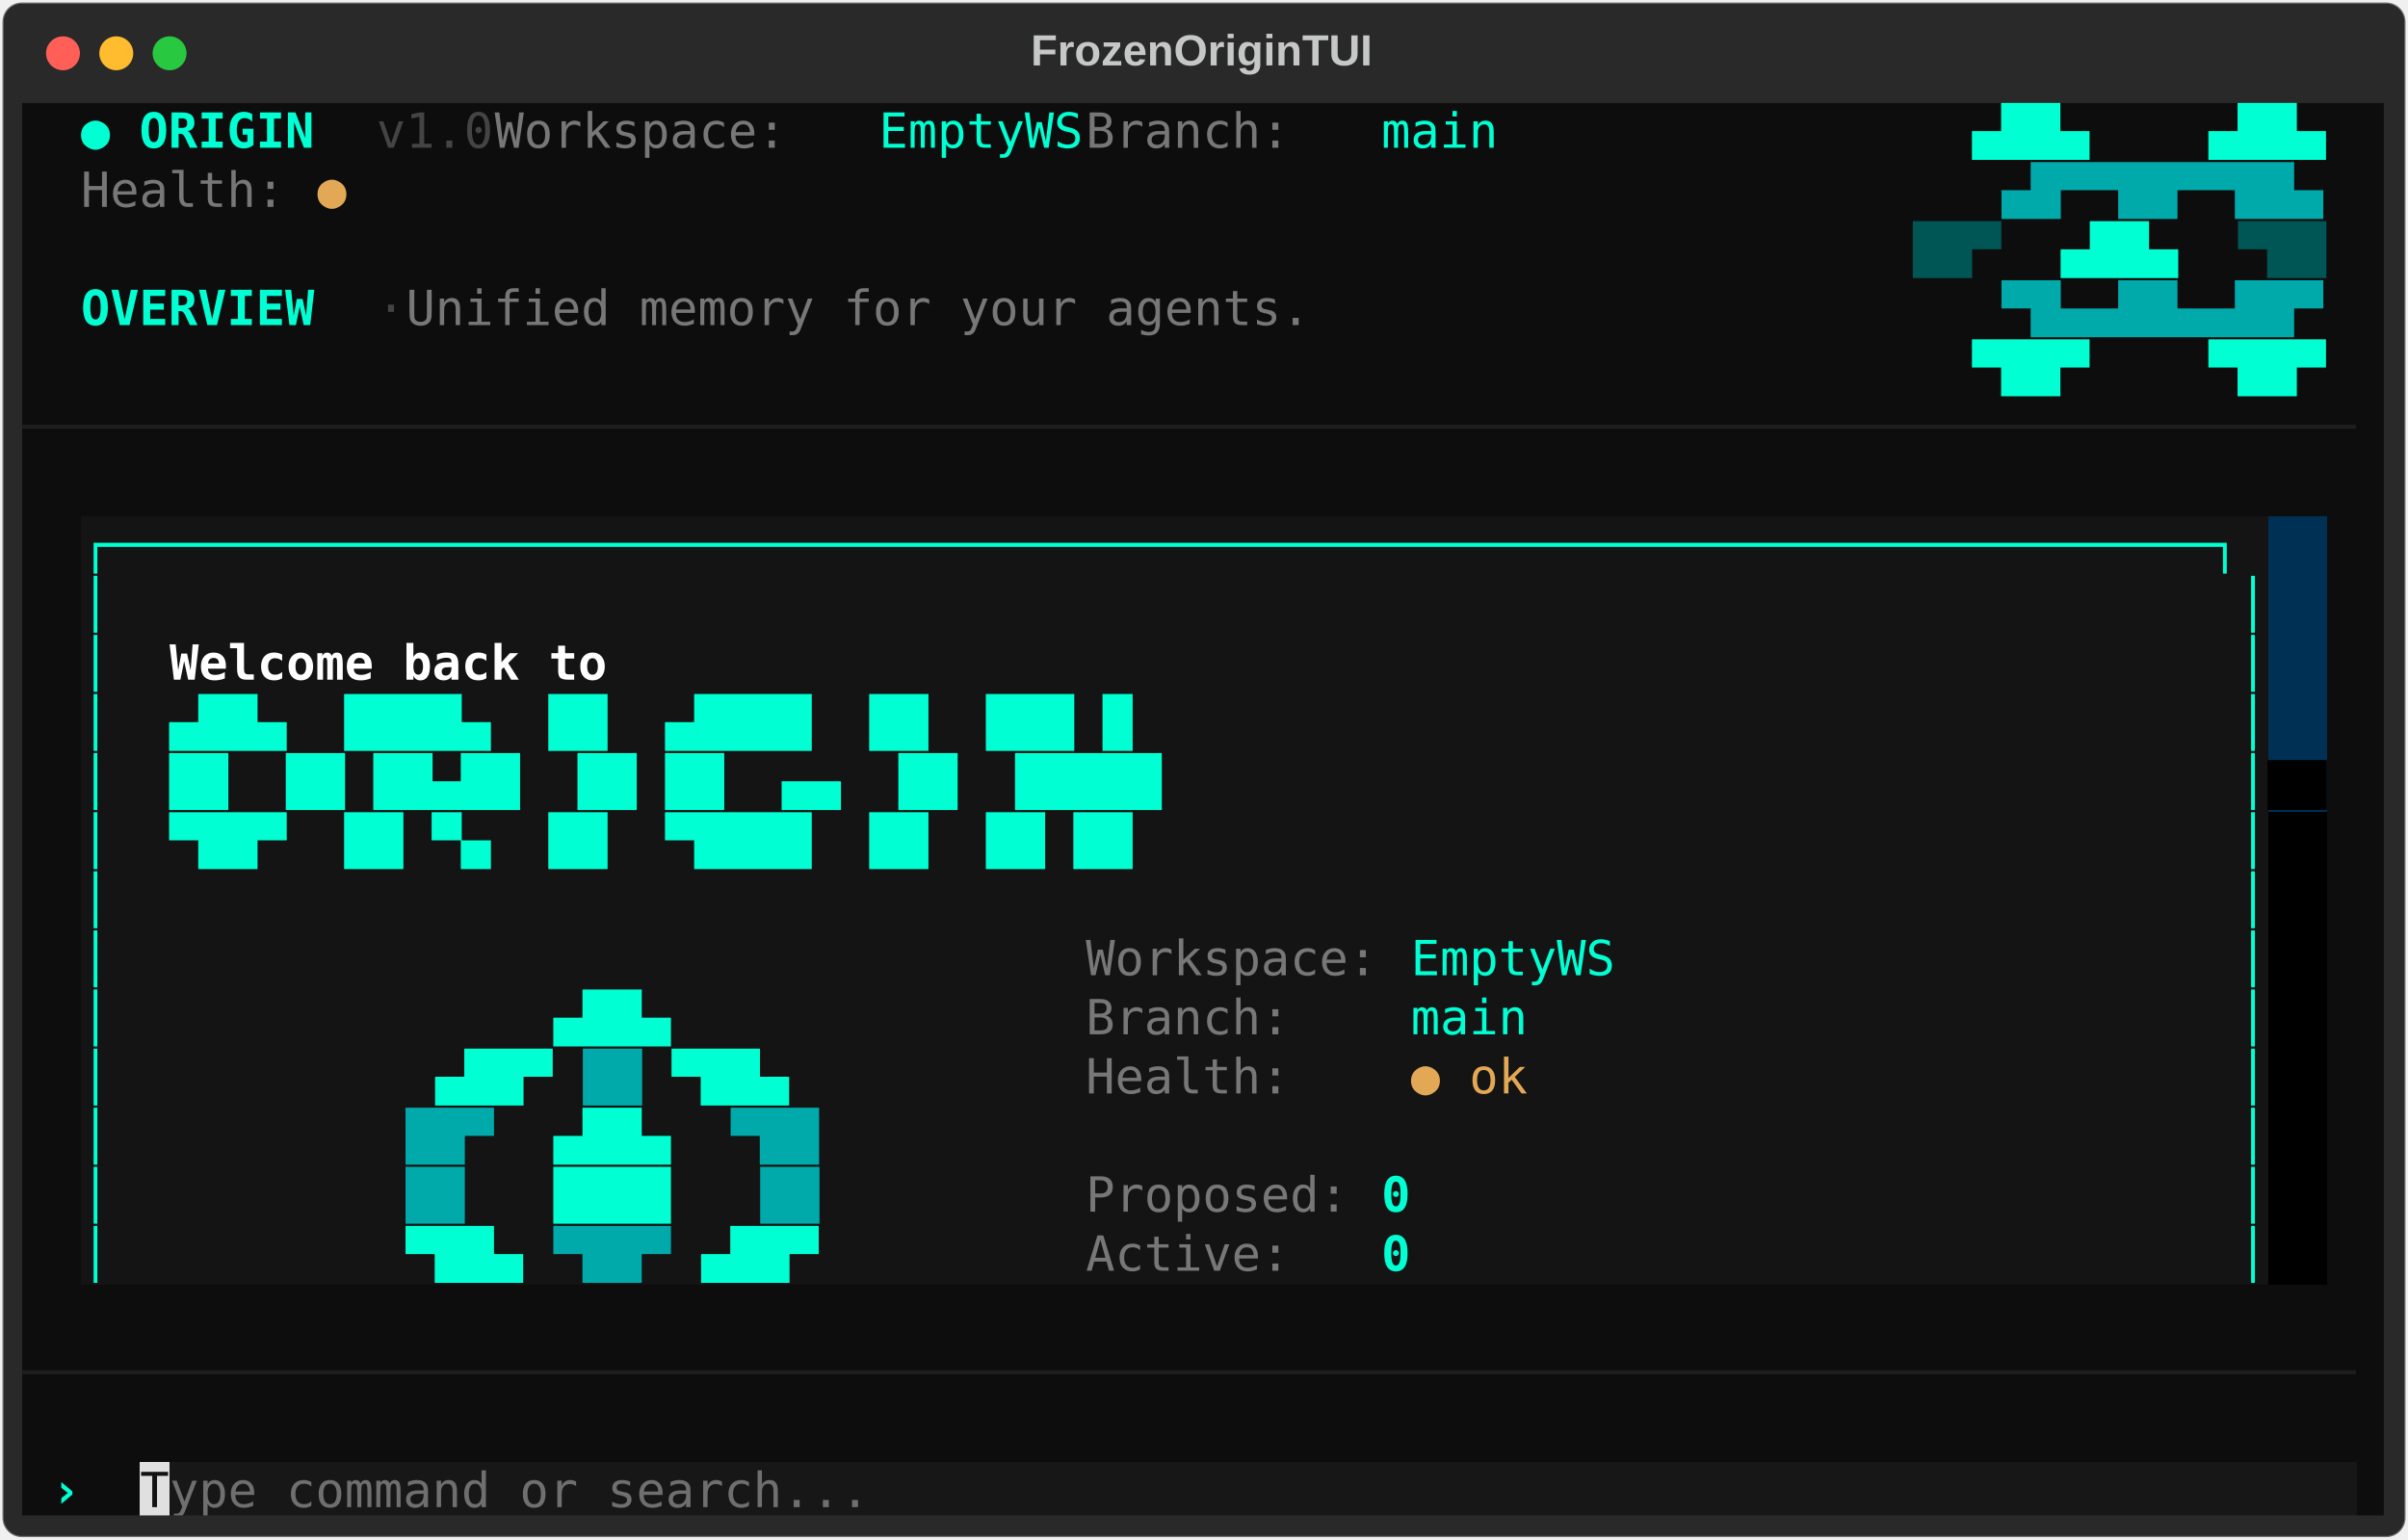
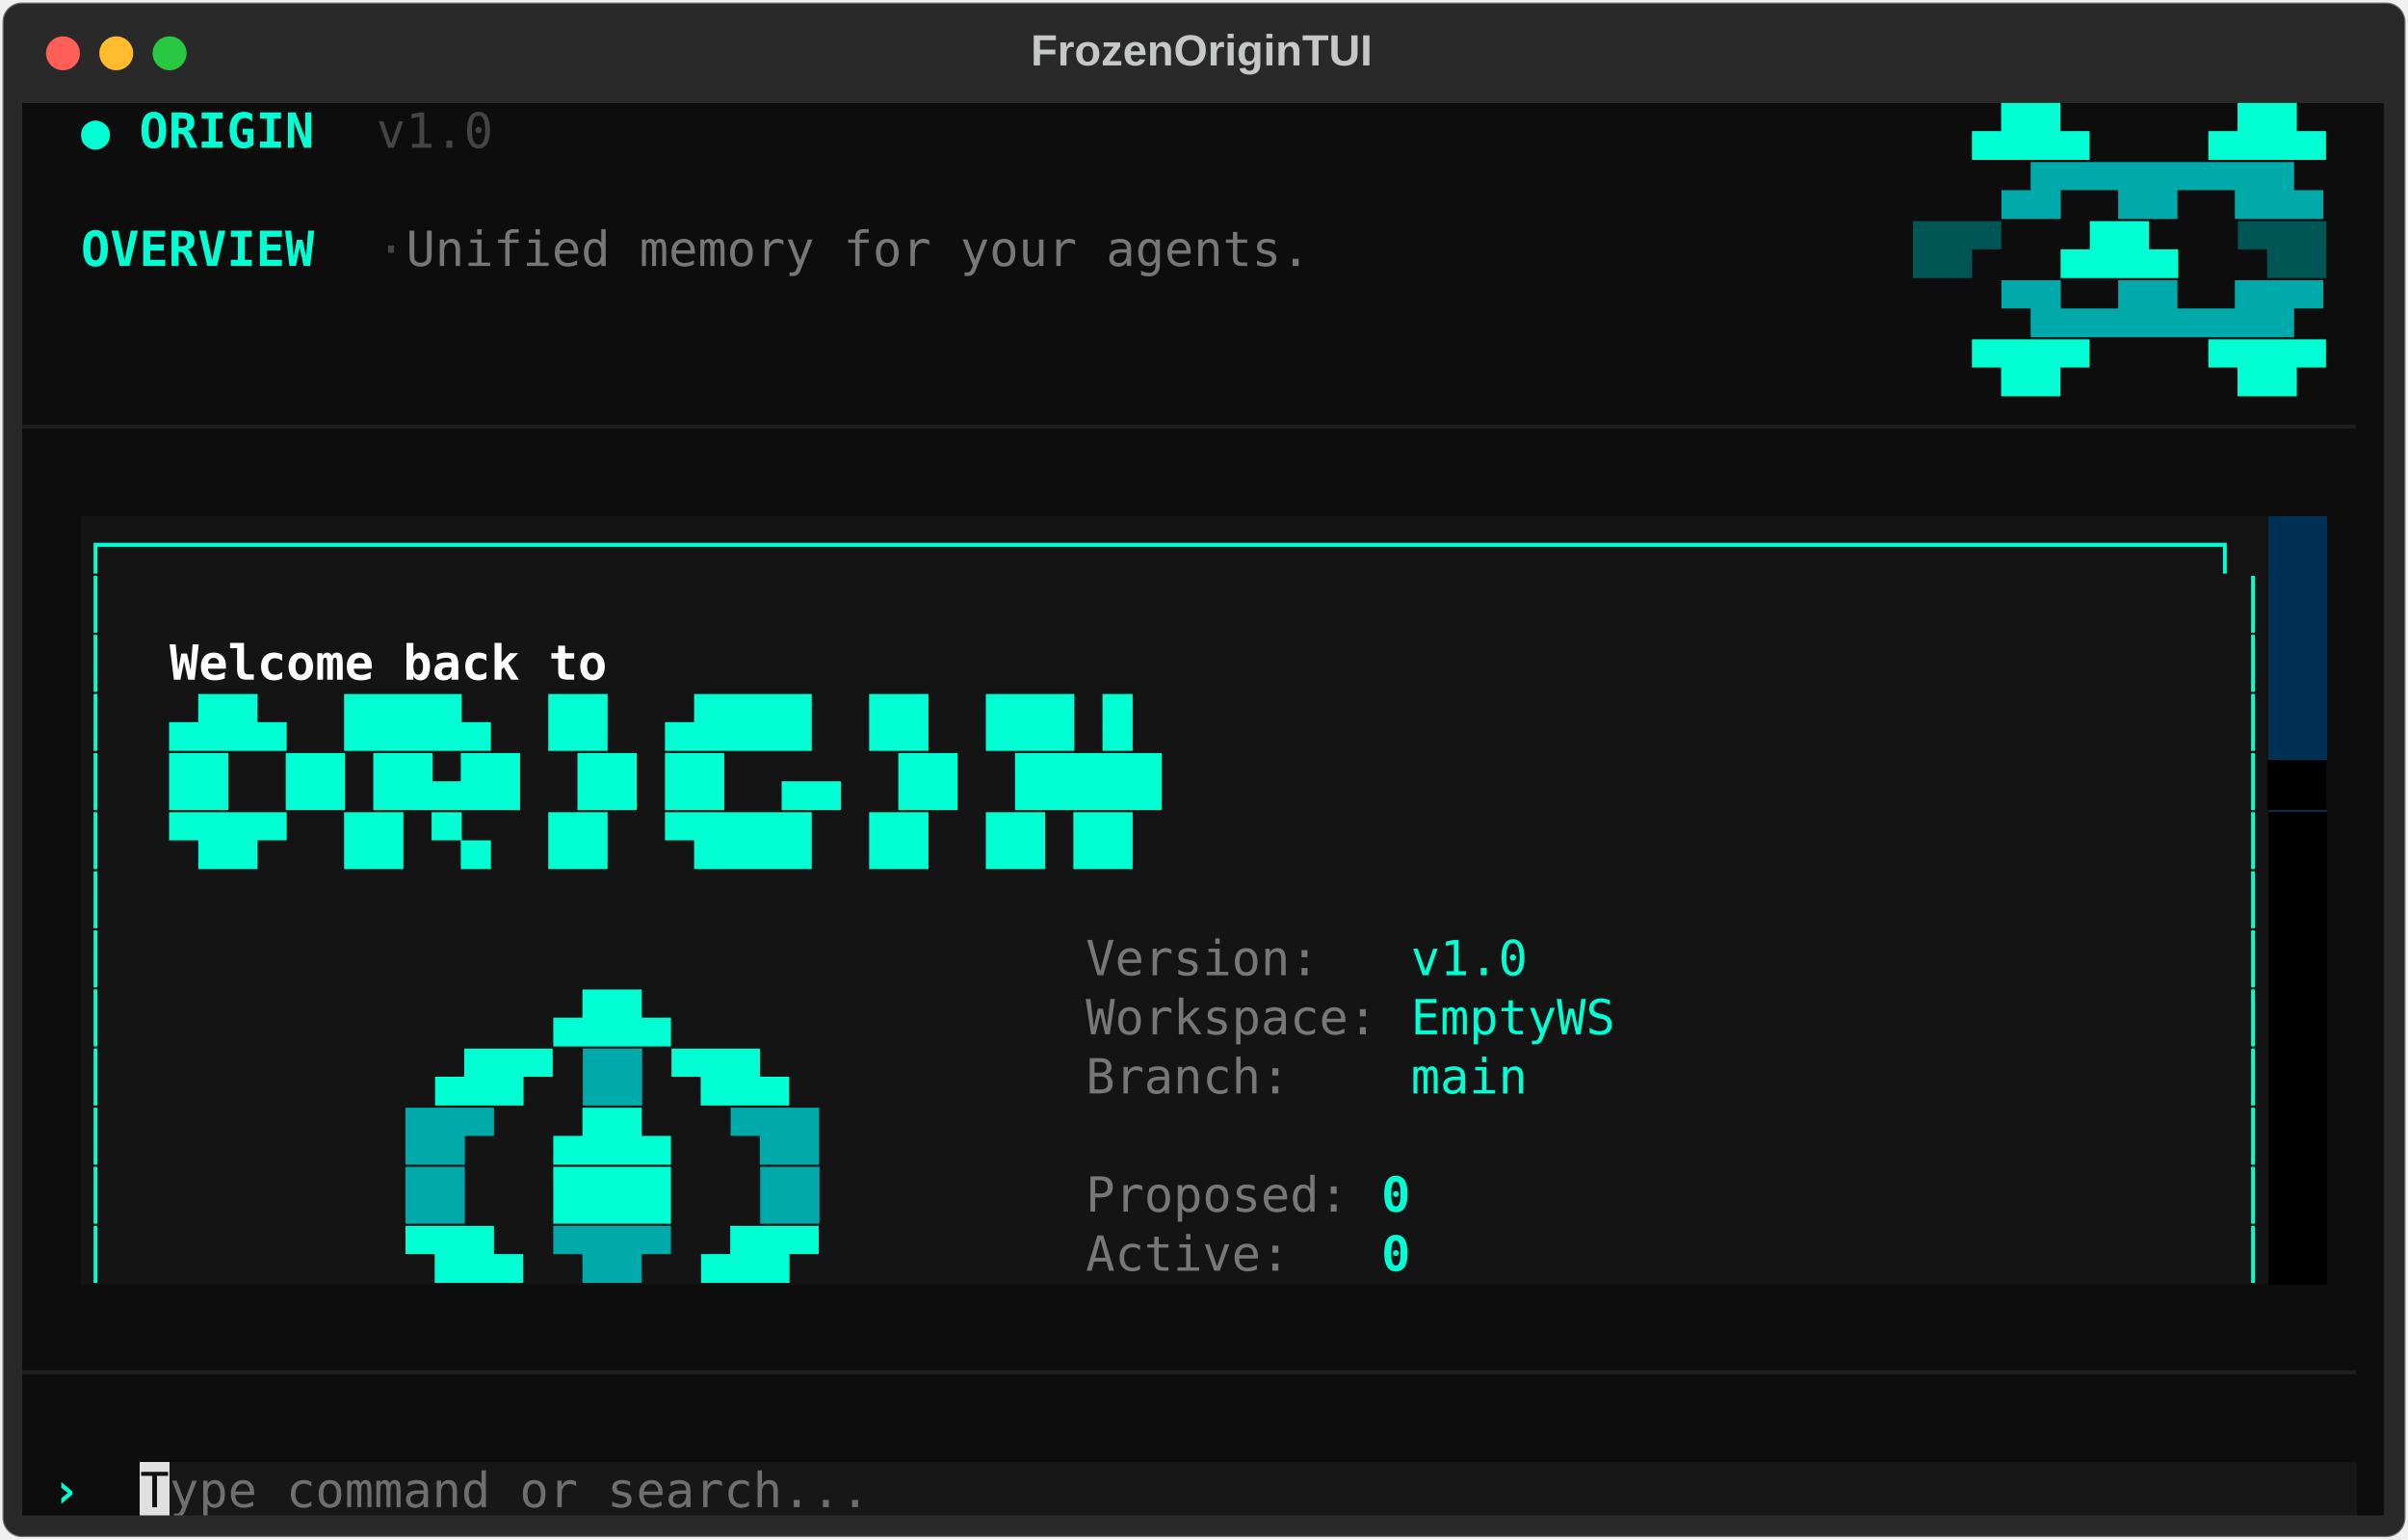
<svg xmlns="http://www.w3.org/2000/svg" class="rich-terminal" viewBox="0 0 994 635.6">
  <style>

    @font-face {
        font-family: "Fira Code";
        src: local("FiraCode-Regular"),
                url("https://cdnjs.cloudflare.com/ajax/libs/firacode/6.2.0/woff2/FiraCode-Regular.woff2") format("woff2"),
                url("https://cdnjs.cloudflare.com/ajax/libs/firacode/6.2.0/woff/FiraCode-Regular.woff") format("woff");
        font-style: normal;
        font-weight: 400;
    }
    @font-face {
        font-family: "Fira Code";
        src: local("FiraCode-Bold"),
                url("https://cdnjs.cloudflare.com/ajax/libs/firacode/6.2.0/woff2/FiraCode-Bold.woff2") format("woff2"),
                url("https://cdnjs.cloudflare.com/ajax/libs/firacode/6.2.0/woff/FiraCode-Bold.woff") format("woff");
        font-style: bold;
        font-weight: 700;
    }

    .terminal-matrix {
        font-family: Fira Code, monospace;
        font-size: 20px;
        line-height: 24.4px;
        font-variant-east-asian: full-width;
    }

    .terminal-title {
        font-size: 18px;
        font-weight: bold;
        font-family: arial;
    }

    .terminal-r1 { fill: #c5c8c6 }
.terminal-r2 { fill: #00ffd2;font-weight: bold }
.terminal-r3 { fill: #777777 }
.terminal-r4 { fill: #444444 }
.terminal-r5 { fill: #00ffd2 }
- .terminal-r6 { fill: #e2a855 }
- .terminal-r7 { fill: #00aaaa }
- .terminal-r8 { fill: #005555 }
- .terminal-r9 { fill: #1e1e1e }
- .terminal-r10 { fill: #0d0d0d }
- .terminal-r11 { fill: #ffffff;font-weight: bold }
- .terminal-r12 { fill: #000000 }
- .terminal-r13 { fill: #e0e0e0 }
- .terminal-r14 { fill: #121212 }
- .terminal-r15 { fill: #6f6f6f }
- .terminal-r16 { fill: #ffffff }
+ .terminal-r6 { fill: #00aaaa }
+ .terminal-r7 { fill: #005555 }
+ .terminal-r8 { fill: #1e1e1e }
+ .terminal-r9 { fill: #0d0d0d }
+ .terminal-r10 { fill: #ffffff;font-weight: bold }
+ .terminal-r11 { fill: #000000 }
+ .terminal-r12 { fill: #e0e0e0 }
+ .terminal-r13 { fill: #121212 }
+ .terminal-r14 { fill: #6f6f6f }
+ .terminal-r15 { fill: #ffffff }
    </style>
  <defs>
    <clipPath id="terminal-clip-terminal">
      <rect x="0" y="0" width="975.0" height="584.6" />
    </clipPath>
    <clipPath id="terminal-line-0">
      <rect x="0" y="1.5" width="976" height="24.65" />
    </clipPath>
    <clipPath id="terminal-line-1">
      <rect x="0" y="25.9" width="976" height="24.65" />
    </clipPath>
    <clipPath id="terminal-line-2">
      <rect x="0" y="50.3" width="976" height="24.65" />
    </clipPath>
    <clipPath id="terminal-line-3">
      <rect x="0" y="74.7" width="976" height="24.65" />
    </clipPath>
    <clipPath id="terminal-line-4">
      <rect x="0" y="99.1" width="976" height="24.65" />
    </clipPath>
    <clipPath id="terminal-line-5">
      <rect x="0" y="123.5" width="976" height="24.65" />
    </clipPath>
    <clipPath id="terminal-line-6">
      <rect x="0" y="147.9" width="976" height="24.65" />
    </clipPath>
    <clipPath id="terminal-line-7">
      <rect x="0" y="172.3" width="976" height="24.65" />
    </clipPath>
    <clipPath id="terminal-line-8">
      <rect x="0" y="196.7" width="976" height="24.65" />
    </clipPath>
    <clipPath id="terminal-line-9">
      <rect x="0" y="221.1" width="976" height="24.65" />
    </clipPath>
    <clipPath id="terminal-line-10">
      <rect x="0" y="245.5" width="976" height="24.65" />
    </clipPath>
    <clipPath id="terminal-line-11">
      <rect x="0" y="269.9" width="976" height="24.65" />
    </clipPath>
    <clipPath id="terminal-line-12">
      <rect x="0" y="294.3" width="976" height="24.65" />
    </clipPath>
    <clipPath id="terminal-line-13">
      <rect x="0" y="318.7" width="976" height="24.65" />
    </clipPath>
    <clipPath id="terminal-line-14">
      <rect x="0" y="343.1" width="976" height="24.65" />
    </clipPath>
    <clipPath id="terminal-line-15">
      <rect x="0" y="367.5" width="976" height="24.65" />
    </clipPath>
    <clipPath id="terminal-line-16">
      <rect x="0" y="391.9" width="976" height="24.65" />
    </clipPath>
    <clipPath id="terminal-line-17">
      <rect x="0" y="416.3" width="976" height="24.65" />
    </clipPath>
    <clipPath id="terminal-line-18">
      <rect x="0" y="440.7" width="976" height="24.65" />
    </clipPath>
    <clipPath id="terminal-line-19">
      <rect x="0" y="465.1" width="976" height="24.65" />
    </clipPath>
    <clipPath id="terminal-line-20">
      <rect x="0" y="489.5" width="976" height="24.65" />
    </clipPath>
    <clipPath id="terminal-line-21">
      <rect x="0" y="513.9" width="976" height="24.65" />
    </clipPath>
    <clipPath id="terminal-line-22">
      <rect x="0" y="538.3" width="976" height="24.65" />
    </clipPath>
  </defs>
  <rect fill="#292929" stroke="rgba(255,255,255,0.35)" stroke-width="1" x="1" y="1" width="992" height="633.6" rx="8" />
  <text class="terminal-title" fill="#c5c8c6" text-anchor="middle" x="496" y="27">FrozenOriginTUI</text>
  <g transform="translate(26,22)">
    <circle cx="0" cy="0" r="7" fill="#ff5f57" />
    <circle cx="22" cy="0" r="7" fill="#febc2e" />
    <circle cx="44" cy="0" r="7" fill="#28c840" />
  </g>
  <g transform="translate(9, 41)" clip-path="url(#terminal-clip-terminal)">
    <rect fill="#0d0d0d" x="0" y="1.5" width="24.4" height="24.65" shape-rendering="crispEdges" />
    <rect fill="#0d0d0d" x="24.4" y="1.5" width="97.6" height="24.65" shape-rendering="crispEdges" />
    <rect fill="#0d0d0d" x="122" y="1.5" width="24.4" height="24.65" shape-rendering="crispEdges" />
    <rect fill="#0d0d0d" x="146.4" y="1.5" width="48.8" height="24.65" shape-rendering="crispEdges" />
-     <rect fill="#0d0d0d" x="195.2" y="1.5" width="158.6" height="24.65" shape-rendering="crispEdges" />
-     <rect fill="#0d0d0d" x="353.8" y="1.5" width="85.4" height="24.65" shape-rendering="crispEdges" />
-     <rect fill="#0d0d0d" x="439.2" y="1.5" width="122" height="24.65" shape-rendering="crispEdges" />
-     <rect fill="#0d0d0d" x="561.2" y="1.5" width="48.8" height="24.65" shape-rendering="crispEdges" />
-     <rect fill="#0d0d0d" x="610" y="1.5" width="195.2" height="24.65" shape-rendering="crispEdges" />
+     <rect fill="#0d0d0d" x="195.2" y="1.5" width="610" height="24.65" shape-rendering="crispEdges" />
    <rect fill="#0d0d0d" x="805.2" y="1.5" width="48.8" height="24.65" shape-rendering="crispEdges" />
    <rect fill="#0d0d0d" x="854" y="1.5" width="48.8" height="24.65" shape-rendering="crispEdges" />
    <rect fill="#0d0d0d" x="902.8" y="1.5" width="48.8" height="24.65" shape-rendering="crispEdges" />
    <rect fill="#0d0d0d" x="951.6" y="1.5" width="24.4" height="24.65" shape-rendering="crispEdges" />
    <rect fill="#0d0d0d" x="0" y="25.9" width="24.4" height="24.65" shape-rendering="crispEdges" />
-     <rect fill="#0d0d0d" x="24.4" y="25.9" width="97.6" height="24.65" shape-rendering="crispEdges" />
-     <rect fill="#0d0d0d" x="122" y="25.9" width="12.2" height="24.65" shape-rendering="crispEdges" />
-     <rect fill="#0d0d0d" x="134.2" y="25.9" width="683.2" height="24.65" shape-rendering="crispEdges" />
+     <rect fill="#0d0d0d" x="24.4" y="25.9" width="793" height="24.65" shape-rendering="crispEdges" />
    <rect fill="#0d0d0d" x="817.4" y="25.9" width="134.2" height="24.65" shape-rendering="crispEdges" />
    <rect fill="#0d0d0d" x="951.6" y="25.9" width="24.4" height="24.65" shape-rendering="crispEdges" />
    <rect fill="#0d0d0d" x="0" y="50.3" width="24.4" height="24.65" shape-rendering="crispEdges" />
-     <rect fill="#0d0d0d" x="24.4" y="50.3" width="756.4" height="24.65" shape-rendering="crispEdges" />
+     <rect fill="#0d0d0d" x="24.4" y="50.3" width="97.6" height="24.65" shape-rendering="crispEdges" />
+     <rect fill="#0d0d0d" x="122" y="50.3" width="24.4" height="24.65" shape-rendering="crispEdges" />
+     <rect fill="#0d0d0d" x="146.4" y="50.3" width="12.2" height="24.65" shape-rendering="crispEdges" />
+     <rect fill="#0d0d0d" x="158.6" y="50.3" width="622.2" height="24.65" shape-rendering="crispEdges" />
    <rect fill="#0d0d0d" x="780.8" y="50.3" width="36.6" height="24.65" shape-rendering="crispEdges" />
    <rect fill="#0d0d0d" x="817.4" y="50.3" width="24.4" height="24.65" shape-rendering="crispEdges" />
    <rect fill="#0d0d0d" x="841.8" y="50.3" width="48.8" height="24.65" shape-rendering="crispEdges" />
    <rect fill="#0d0d0d" x="890.6" y="50.3" width="24.4" height="24.65" shape-rendering="crispEdges" />
    <rect fill="#0d0d0d" x="915" y="50.3" width="36.6" height="24.65" shape-rendering="crispEdges" />
    <rect fill="#0d0d0d" x="951.6" y="50.3" width="24.4" height="24.65" shape-rendering="crispEdges" />
    <rect fill="#0d0d0d" x="0" y="74.7" width="24.4" height="24.65" shape-rendering="crispEdges" />
-     <rect fill="#0d0d0d" x="24.4" y="74.7" width="97.6" height="24.65" shape-rendering="crispEdges" />
-     <rect fill="#0d0d0d" x="122" y="74.7" width="24.4" height="24.65" shape-rendering="crispEdges" />
-     <rect fill="#0d0d0d" x="146.4" y="74.7" width="12.2" height="24.65" shape-rendering="crispEdges" />
-     <rect fill="#0d0d0d" x="158.6" y="74.7" width="658.8" height="24.65" shape-rendering="crispEdges" />
+     <rect fill="#0d0d0d" x="24.4" y="74.7" width="793" height="24.65" shape-rendering="crispEdges" />
    <rect fill="#0d0d0d" x="817.4" y="74.7" width="134.2" height="24.65" shape-rendering="crispEdges" />
    <rect fill="#0d0d0d" x="951.6" y="74.7" width="24.4" height="24.65" shape-rendering="crispEdges" />
    <rect fill="#0d0d0d" x="0" y="99.1" width="24.4" height="24.65" shape-rendering="crispEdges" />
    <rect fill="#0d0d0d" x="24.4" y="99.1" width="780.8" height="24.65" shape-rendering="crispEdges" />
    <rect fill="#0d0d0d" x="805.2" y="99.1" width="48.8" height="24.65" shape-rendering="crispEdges" />
    <rect fill="#0d0d0d" x="854" y="99.1" width="48.8" height="24.65" shape-rendering="crispEdges" />
    <rect fill="#0d0d0d" x="902.8" y="99.1" width="48.8" height="24.65" shape-rendering="crispEdges" />
    <rect fill="#0d0d0d" x="951.6" y="99.1" width="24.4" height="24.65" shape-rendering="crispEdges" />
    <rect fill="#0d0d0d" x="0" y="123.5" width="976" height="24.65" shape-rendering="crispEdges" />
    <rect fill="#0d0d0d" x="0" y="147.9" width="976" height="24.65" shape-rendering="crispEdges" />
    <rect fill="#0d0d0d" x="0" y="172.3" width="24.4" height="24.65" shape-rendering="crispEdges" />
    <rect fill="#141414" x="24.4" y="172.3" width="902.8" height="24.65" shape-rendering="crispEdges" />
    <rect fill="#003054" x="927.2" y="172.3" width="24.4" height="24.65" shape-rendering="crispEdges" />
    <rect fill="#0d0d0d" x="951.6" y="172.3" width="24.4" height="24.65" shape-rendering="crispEdges" />
    <rect fill="#0d0d0d" x="0" y="196.7" width="24.4" height="24.65" shape-rendering="crispEdges" />
    <rect fill="#141414" x="24.4" y="196.7" width="12.2" height="24.65" shape-rendering="crispEdges" />
    <rect fill="#141414" x="36.6" y="196.7" width="878.4" height="24.65" shape-rendering="crispEdges" />
    <rect fill="#141414" x="915" y="196.7" width="12.2" height="24.65" shape-rendering="crispEdges" />
    <rect fill="#003054" x="927.2" y="196.7" width="24.4" height="24.65" shape-rendering="crispEdges" />
    <rect fill="#0d0d0d" x="951.6" y="196.7" width="24.4" height="24.65" shape-rendering="crispEdges" />
    <rect fill="#0d0d0d" x="0" y="221.1" width="24.4" height="24.65" shape-rendering="crispEdges" />
    <rect fill="#141414" x="24.4" y="221.1" width="12.2" height="24.65" shape-rendering="crispEdges" />
    <rect fill="#141414" x="36.6" y="221.1" width="24.4" height="24.65" shape-rendering="crispEdges" />
    <rect fill="#141414" x="61" y="221.1" width="183" height="24.65" shape-rendering="crispEdges" />
    <rect fill="#141414" x="244" y="221.1" width="671" height="24.65" shape-rendering="crispEdges" />
    <rect fill="#141414" x="915" y="221.1" width="12.2" height="24.65" shape-rendering="crispEdges" />
    <rect fill="#003054" x="927.2" y="221.1" width="24.4" height="24.65" shape-rendering="crispEdges" />
    <rect fill="#0d0d0d" x="951.6" y="221.1" width="24.4" height="24.65" shape-rendering="crispEdges" />
    <rect fill="#0d0d0d" x="0" y="245.5" width="24.4" height="24.65" shape-rendering="crispEdges" />
    <rect fill="#141414" x="24.4" y="245.5" width="12.2" height="24.65" shape-rendering="crispEdges" />
    <rect fill="#141414" x="36.6" y="245.5" width="24.4" height="24.65" shape-rendering="crispEdges" />
    <rect fill="#141414" x="61" y="245.5" width="414.8" height="24.65" shape-rendering="crispEdges" />
    <rect fill="#141414" x="475.8" y="245.5" width="439.2" height="24.65" shape-rendering="crispEdges" />
    <rect fill="#141414" x="915" y="245.5" width="12.2" height="24.65" shape-rendering="crispEdges" />
    <rect fill="#003054" x="927.2" y="245.5" width="24.4" height="24.65" shape-rendering="crispEdges" />
    <rect fill="#0d0d0d" x="951.6" y="245.5" width="24.4" height="24.65" shape-rendering="crispEdges" />
    <rect fill="#0d0d0d" x="0" y="269.9" width="24.4" height="24.65" shape-rendering="crispEdges" />
    <rect fill="#141414" x="24.4" y="269.9" width="12.2" height="24.65" shape-rendering="crispEdges" />
    <rect fill="#141414" x="36.6" y="269.9" width="24.4" height="24.65" shape-rendering="crispEdges" />
    <rect fill="#141414" x="61" y="269.9" width="414.8" height="24.65" shape-rendering="crispEdges" />
    <rect fill="#141414" x="475.8" y="269.9" width="439.2" height="24.65" shape-rendering="crispEdges" />
    <rect fill="#141414" x="915" y="269.9" width="12.2" height="24.65" shape-rendering="crispEdges" />
    <rect fill="#003054" x="927.2" y="269.9" width="24.4" height="24.65" shape-rendering="crispEdges" />
    <rect fill="#0d0d0d" x="951.6" y="269.9" width="24.4" height="24.65" shape-rendering="crispEdges" />
    <rect fill="#0d0d0d" x="0" y="294.3" width="24.4" height="24.65" shape-rendering="crispEdges" />
    <rect fill="#141414" x="24.4" y="294.3" width="12.2" height="24.65" shape-rendering="crispEdges" />
    <rect fill="#141414" x="36.6" y="294.3" width="24.4" height="24.65" shape-rendering="crispEdges" />
    <rect fill="#141414" x="61" y="294.3" width="414.8" height="24.65" shape-rendering="crispEdges" />
    <rect fill="#141414" x="475.8" y="294.3" width="439.2" height="24.65" shape-rendering="crispEdges" />
    <rect fill="#141414" x="915" y="294.3" width="12.2" height="24.65" shape-rendering="crispEdges" />
    <rect fill="#000000" x="927.2" y="294.3" width="24.4" height="24.65" shape-rendering="crispEdges" />
    <rect fill="#0d0d0d" x="951.6" y="294.3" width="24.4" height="24.65" shape-rendering="crispEdges" />
    <rect fill="#0d0d0d" x="0" y="318.7" width="24.4" height="24.65" shape-rendering="crispEdges" />
    <rect fill="#141414" x="24.4" y="318.7" width="12.2" height="24.65" shape-rendering="crispEdges" />
    <rect fill="#141414" x="36.6" y="318.7" width="878.4" height="24.65" shape-rendering="crispEdges" />
    <rect fill="#141414" x="915" y="318.7" width="12.2" height="24.65" shape-rendering="crispEdges" />
    <rect fill="#000000" x="927.2" y="318.7" width="24.4" height="24.65" shape-rendering="crispEdges" />
    <rect fill="#0d0d0d" x="951.6" y="318.7" width="24.4" height="24.65" shape-rendering="crispEdges" />
    <rect fill="#0d0d0d" x="0" y="343.1" width="24.4" height="24.65" shape-rendering="crispEdges" />
    <rect fill="#141414" x="24.4" y="343.1" width="12.2" height="24.65" shape-rendering="crispEdges" />
    <rect fill="#141414" x="36.6" y="343.1" width="24.4" height="24.65" shape-rendering="crispEdges" />
    <rect fill="#141414" x="61" y="343.1" width="48.8" height="24.65" shape-rendering="crispEdges" />
    <rect fill="#141414" x="109.8" y="343.1" width="0" height="24.65" shape-rendering="crispEdges" />
    <rect fill="#141414" x="109.8" y="343.1" width="280.6" height="24.65" shape-rendering="crispEdges" />
    <rect fill="#141414" x="390.4" y="343.1" width="48.8" height="24.65" shape-rendering="crispEdges" />
-     <rect fill="#141414" x="439.2" y="343.1" width="122" height="24.65" shape-rendering="crispEdges" />
-     <rect fill="#141414" x="561.2" y="343.1" width="12.2" height="24.65" shape-rendering="crispEdges" />
-     <rect fill="#141414" x="573.4" y="343.1" width="85.4" height="24.65" shape-rendering="crispEdges" />
-     <rect fill="#141414" x="658.8" y="343.1" width="256.2" height="24.65" shape-rendering="crispEdges" />
+     <rect fill="#141414" x="439.2" y="343.1" width="97.6" height="24.65" shape-rendering="crispEdges" />
+     <rect fill="#141414" x="536.8" y="343.1" width="36.6" height="24.65" shape-rendering="crispEdges" />
+     <rect fill="#141414" x="573.4" y="343.1" width="48.8" height="24.65" shape-rendering="crispEdges" />
+     <rect fill="#141414" x="622.2" y="343.1" width="292.8" height="24.65" shape-rendering="crispEdges" />
    <rect fill="#141414" x="915" y="343.1" width="12.2" height="24.65" shape-rendering="crispEdges" />
    <rect fill="#000000" x="927.2" y="343.1" width="24.4" height="24.65" shape-rendering="crispEdges" />
    <rect fill="#0d0d0d" x="951.6" y="343.1" width="24.4" height="24.65" shape-rendering="crispEdges" />
    <rect fill="#0d0d0d" x="0" y="367.5" width="24.4" height="24.65" shape-rendering="crispEdges" />
    <rect fill="#141414" x="24.4" y="367.5" width="12.2" height="24.65" shape-rendering="crispEdges" />
    <rect fill="#141414" x="36.6" y="367.5" width="24.4" height="24.65" shape-rendering="crispEdges" />
    <rect fill="#141414" x="61" y="367.5" width="48.8" height="24.65" shape-rendering="crispEdges" />
    <rect fill="#141414" x="109.8" y="367.5" width="109.8" height="24.65" shape-rendering="crispEdges" />
    <rect fill="#141414" x="219.6" y="367.5" width="48.8" height="24.65" shape-rendering="crispEdges" />
    <rect fill="#141414" x="268.4" y="367.5" width="122" height="24.65" shape-rendering="crispEdges" />
    <rect fill="#141414" x="390.4" y="367.5" width="48.8" height="24.65" shape-rendering="crispEdges" />
-     <rect fill="#141414" x="439.2" y="367.5" width="85.4" height="24.65" shape-rendering="crispEdges" />
-     <rect fill="#141414" x="524.6" y="367.5" width="48.8" height="24.65" shape-rendering="crispEdges" />
-     <rect fill="#141414" x="573.4" y="367.5" width="48.8" height="24.65" shape-rendering="crispEdges" />
-     <rect fill="#141414" x="622.2" y="367.5" width="292.8" height="24.65" shape-rendering="crispEdges" />
+     <rect fill="#141414" x="439.2" y="367.5" width="122" height="24.65" shape-rendering="crispEdges" />
+     <rect fill="#141414" x="561.2" y="367.5" width="12.2" height="24.65" shape-rendering="crispEdges" />
+     <rect fill="#141414" x="573.4" y="367.5" width="85.4" height="24.65" shape-rendering="crispEdges" />
+     <rect fill="#141414" x="658.8" y="367.5" width="256.2" height="24.65" shape-rendering="crispEdges" />
    <rect fill="#141414" x="915" y="367.5" width="12.2" height="24.65" shape-rendering="crispEdges" />
    <rect fill="#000000" x="927.2" y="367.5" width="24.4" height="24.65" shape-rendering="crispEdges" />
    <rect fill="#0d0d0d" x="951.6" y="367.5" width="24.4" height="24.65" shape-rendering="crispEdges" />
    <rect fill="#0d0d0d" x="0" y="391.9" width="24.4" height="24.65" shape-rendering="crispEdges" />
    <rect fill="#141414" x="24.4" y="391.9" width="12.2" height="24.65" shape-rendering="crispEdges" />
    <rect fill="#141414" x="36.6" y="391.9" width="24.4" height="24.65" shape-rendering="crispEdges" />
    <rect fill="#141414" x="61" y="391.9" width="48.8" height="24.65" shape-rendering="crispEdges" />
    <rect fill="#141414" x="109.8" y="391.9" width="61" height="24.65" shape-rendering="crispEdges" />
    <rect fill="#141414" x="170.8" y="391.9" width="48.8" height="24.65" shape-rendering="crispEdges" />
    <rect fill="#141414" x="219.6" y="391.9" width="12.2" height="24.65" shape-rendering="crispEdges" />
    <rect fill="#141414" x="231.8" y="391.9" width="24.4" height="24.65" shape-rendering="crispEdges" />
    <rect fill="#141414" x="256.2" y="391.9" width="12.2" height="24.65" shape-rendering="crispEdges" />
    <rect fill="#141414" x="268.4" y="391.9" width="48.8" height="24.65" shape-rendering="crispEdges" />
    <rect fill="#141414" x="317.2" y="391.9" width="73.2" height="24.65" shape-rendering="crispEdges" />
    <rect fill="#141414" x="390.4" y="391.9" width="48.8" height="24.65" shape-rendering="crispEdges" />
    <rect fill="#141414" x="439.2" y="391.9" width="85.4" height="24.65" shape-rendering="crispEdges" />
    <rect fill="#141414" x="524.6" y="391.9" width="48.8" height="24.65" shape-rendering="crispEdges" />
    <rect fill="#141414" x="573.4" y="391.9" width="48.8" height="24.65" shape-rendering="crispEdges" />
    <rect fill="#141414" x="622.2" y="391.9" width="292.8" height="24.65" shape-rendering="crispEdges" />
    <rect fill="#141414" x="915" y="391.9" width="12.2" height="24.65" shape-rendering="crispEdges" />
    <rect fill="#000000" x="927.2" y="391.9" width="24.4" height="24.65" shape-rendering="crispEdges" />
    <rect fill="#0d0d0d" x="951.6" y="391.9" width="24.4" height="24.65" shape-rendering="crispEdges" />
    <rect fill="#0d0d0d" x="0" y="416.3" width="24.4" height="24.65" shape-rendering="crispEdges" />
    <rect fill="#141414" x="24.4" y="416.3" width="12.2" height="24.65" shape-rendering="crispEdges" />
    <rect fill="#141414" x="36.6" y="416.3" width="24.4" height="24.65" shape-rendering="crispEdges" />
    <rect fill="#141414" x="61" y="416.3" width="48.8" height="24.65" shape-rendering="crispEdges" />
    <rect fill="#141414" x="109.8" y="416.3" width="48.8" height="24.65" shape-rendering="crispEdges" />
    <rect fill="#141414" x="158.6" y="416.3" width="36.6" height="24.65" shape-rendering="crispEdges" />
    <rect fill="#141414" x="195.2" y="416.3" width="24.4" height="24.65" shape-rendering="crispEdges" />
    <rect fill="#141414" x="219.6" y="416.3" width="48.8" height="24.65" shape-rendering="crispEdges" />
    <rect fill="#141414" x="268.4" y="416.3" width="24.4" height="24.65" shape-rendering="crispEdges" />
    <rect fill="#141414" x="292.8" y="416.3" width="36.6" height="24.65" shape-rendering="crispEdges" />
    <rect fill="#141414" x="329.4" y="416.3" width="61" height="24.65" shape-rendering="crispEdges" />
    <rect fill="#141414" x="390.4" y="416.3" width="524.6" height="24.65" shape-rendering="crispEdges" />
    <rect fill="#141414" x="915" y="416.3" width="12.2" height="24.65" shape-rendering="crispEdges" />
    <rect fill="#000000" x="927.2" y="416.3" width="24.4" height="24.65" shape-rendering="crispEdges" />
    <rect fill="#0d0d0d" x="951.6" y="416.3" width="24.4" height="24.65" shape-rendering="crispEdges" />
    <rect fill="#0d0d0d" x="0" y="440.7" width="24.4" height="24.65" shape-rendering="crispEdges" />
    <rect fill="#141414" x="24.4" y="440.7" width="12.2" height="24.65" shape-rendering="crispEdges" />
    <rect fill="#141414" x="36.6" y="440.7" width="24.4" height="24.65" shape-rendering="crispEdges" />
    <rect fill="#141414" x="61" y="440.7" width="48.8" height="24.65" shape-rendering="crispEdges" />
    <rect fill="#141414" x="109.8" y="440.7" width="48.8" height="24.65" shape-rendering="crispEdges" />
    <rect fill="#141414" x="158.6" y="440.7" width="24.4" height="24.65" shape-rendering="crispEdges" />
    <rect fill="#141414" x="183" y="440.7" width="36.6" height="24.65" shape-rendering="crispEdges" />
    <rect fill="#141414" x="219.6" y="440.7" width="48.8" height="24.65" shape-rendering="crispEdges" />
    <rect fill="#141414" x="268.4" y="440.7" width="36.6" height="24.65" shape-rendering="crispEdges" />
    <rect fill="#141414" x="305" y="440.7" width="24.4" height="24.65" shape-rendering="crispEdges" />
    <rect fill="#141414" x="329.4" y="440.7" width="61" height="24.65" shape-rendering="crispEdges" />
    <rect fill="#141414" x="390.4" y="440.7" width="48.8" height="24.65" shape-rendering="crispEdges" />
    <rect fill="#141414" x="439.2" y="440.7" width="109.8" height="24.65" shape-rendering="crispEdges" />
    <rect fill="#141414" x="549" y="440.7" width="12.2" height="24.65" shape-rendering="crispEdges" />
    <rect fill="#141414" x="561.2" y="440.7" width="12.2" height="24.65" shape-rendering="crispEdges" />
    <rect fill="#141414" x="573.4" y="440.7" width="341.6" height="24.65" shape-rendering="crispEdges" />
    <rect fill="#141414" x="915" y="440.7" width="12.2" height="24.65" shape-rendering="crispEdges" />
    <rect fill="#000000" x="927.2" y="440.7" width="24.4" height="24.65" shape-rendering="crispEdges" />
    <rect fill="#0d0d0d" x="951.6" y="440.7" width="24.4" height="24.65" shape-rendering="crispEdges" />
    <rect fill="#0d0d0d" x="0" y="465.1" width="24.4" height="24.65" shape-rendering="crispEdges" />
    <rect fill="#141414" x="24.4" y="465.1" width="12.2" height="24.65" shape-rendering="crispEdges" />
    <rect fill="#141414" x="36.6" y="465.1" width="24.4" height="24.65" shape-rendering="crispEdges" />
    <rect fill="#141414" x="61" y="465.1" width="48.8" height="24.65" shape-rendering="crispEdges" />
    <rect fill="#141414" x="109.8" y="465.1" width="48.8" height="24.65" shape-rendering="crispEdges" />
    <rect fill="#141414" x="158.6" y="465.1" width="48.8" height="24.65" shape-rendering="crispEdges" />
    <rect fill="#141414" x="207.4" y="465.1" width="12.2" height="24.65" shape-rendering="crispEdges" />
    <rect fill="#141414" x="219.6" y="465.1" width="48.8" height="24.65" shape-rendering="crispEdges" />
    <rect fill="#141414" x="268.4" y="465.1" width="12.2" height="24.65" shape-rendering="crispEdges" />
    <rect fill="#141414" x="280.6" y="465.1" width="48.8" height="24.65" shape-rendering="crispEdges" />
    <rect fill="#141414" x="329.4" y="465.1" width="61" height="24.65" shape-rendering="crispEdges" />
    <rect fill="#141414" x="390.4" y="465.1" width="48.8" height="24.65" shape-rendering="crispEdges" />
    <rect fill="#141414" x="439.2" y="465.1" width="85.4" height="24.65" shape-rendering="crispEdges" />
    <rect fill="#141414" x="524.6" y="465.1" width="36.6" height="24.65" shape-rendering="crispEdges" />
    <rect fill="#141414" x="561.2" y="465.1" width="12.2" height="24.65" shape-rendering="crispEdges" />
    <rect fill="#141414" x="573.4" y="465.1" width="341.6" height="24.65" shape-rendering="crispEdges" />
    <rect fill="#141414" x="915" y="465.1" width="12.2" height="24.65" shape-rendering="crispEdges" />
    <rect fill="#000000" x="927.2" y="465.1" width="24.4" height="24.65" shape-rendering="crispEdges" />
    <rect fill="#0d0d0d" x="951.6" y="465.1" width="24.4" height="24.65" shape-rendering="crispEdges" />
    <rect fill="#0d0d0d" x="0" y="489.5" width="976" height="24.65" shape-rendering="crispEdges" />
    <rect fill="#0d0d0d" x="0" y="513.9" width="976" height="24.65" shape-rendering="crispEdges" />
    <rect fill="#0d0d0d" x="0" y="538.3" width="976" height="24.65" shape-rendering="crispEdges" />
    <rect fill="#0d0d0d" x="0" y="562.7" width="12.2" height="24.65" shape-rendering="crispEdges" />
    <rect fill="#0d0d0d" x="12.2" y="562.7" width="36.6" height="24.65" shape-rendering="crispEdges" />
    <rect fill="#e0e0e0" x="48.8" y="562.7" width="12.2" height="24.65" shape-rendering="crispEdges" />
    <rect fill="#171717" x="61" y="562.7" width="292.8" height="24.65" shape-rendering="crispEdges" />
    <rect fill="#171717" x="353.8" y="562.7" width="610" height="24.65" shape-rendering="crispEdges" />
    <rect fill="#0d0d0d" x="963.8" y="562.7" width="12.2" height="24.65" shape-rendering="crispEdges" />
    <g class="terminal-matrix">
      <text class="terminal-r2" x="24.4" y="20" textLength="97.6" clip-path="url(#terminal-line-0)">● ORIGIN</text>
      <text class="terminal-r4" x="146.4" y="20" textLength="48.8" clip-path="url(#terminal-line-0)">v1.0</text>
-       <text class="terminal-r3" x="195.2" y="20" textLength="158.6" clip-path="url(#terminal-line-0)">  Workspace: </text>
-       <text class="terminal-r5" x="353.8" y="20" textLength="85.4" clip-path="url(#terminal-line-0)">EmptyWS</text>
-       <text class="terminal-r3" x="439.2" y="20" textLength="122" clip-path="url(#terminal-line-0)">  Branch: </text>
-       <text class="terminal-r5" x="561.2" y="20" textLength="48.8" clip-path="url(#terminal-line-0)">main</text>
      <text class="terminal-r5" x="805.2" y="20" textLength="48.8" clip-path="url(#terminal-line-0)">▄██▄</text>
      <text class="terminal-r5" x="902.8" y="20" textLength="48.8" clip-path="url(#terminal-line-0)">▄██▄</text>
      <text class="terminal-r1" x="976" y="20" textLength="12.2" clip-path="url(#terminal-line-0)">
</text>
-       <text class="terminal-r3" x="24.4" y="44.4" textLength="97.6" clip-path="url(#terminal-line-1)">Health: </text>
-       <text class="terminal-r6" x="122" y="44.4" textLength="12.2" clip-path="url(#terminal-line-1)">●</text>
-       <text class="terminal-r7" x="817.4" y="44.4" textLength="134.2" clip-path="url(#terminal-line-1)">▄█▀▀██▀▀██▄</text>
+       <text class="terminal-r6" x="817.4" y="44.4" textLength="134.2" clip-path="url(#terminal-line-1)">▄█▀▀██▀▀██▄</text>
      <text class="terminal-r1" x="976" y="44.4" textLength="12.2" clip-path="url(#terminal-line-1)">
</text>
-       <text class="terminal-r8" x="780.8" y="68.8" textLength="36.6" clip-path="url(#terminal-line-2)">██▀</text>
+       <text class="terminal-r2" x="24.4" y="68.8" textLength="97.6" clip-path="url(#terminal-line-2)">OVERVIEW</text>
+       <text class="terminal-r4" x="146.4" y="68.8" textLength="12.2" clip-path="url(#terminal-line-2)">·</text>
+       <text class="terminal-r3" x="158.6" y="68.8" textLength="622.2" clip-path="url(#terminal-line-2)">  Unified memory for your agents.                  </text>
+       <text class="terminal-r7" x="780.8" y="68.8" textLength="36.6" clip-path="url(#terminal-line-2)">██▀</text>
      <text class="terminal-r5" x="841.8" y="68.8" textLength="48.8" clip-path="url(#terminal-line-2)">▄██▄</text>
-       <text class="terminal-r8" x="915" y="68.8" textLength="36.6" clip-path="url(#terminal-line-2)">▀██</text>
+       <text class="terminal-r7" x="915" y="68.8" textLength="36.6" clip-path="url(#terminal-line-2)">▀██</text>
      <text class="terminal-r1" x="976" y="68.8" textLength="12.2" clip-path="url(#terminal-line-2)">
</text>
-       <text class="terminal-r2" x="24.4" y="93.2" textLength="97.6" clip-path="url(#terminal-line-3)">OVERVIEW</text>
-       <text class="terminal-r4" x="146.4" y="93.2" textLength="12.2" clip-path="url(#terminal-line-3)">·</text>
-       <text class="terminal-r3" x="158.6" y="93.2" textLength="658.8" clip-path="url(#terminal-line-3)">  Unified memory for your agents.                     </text>
-       <text class="terminal-r7" x="817.4" y="93.2" textLength="134.2" clip-path="url(#terminal-line-3)">▀█▄▄██▄▄██▀</text>
+       <text class="terminal-r6" x="817.4" y="93.2" textLength="134.2" clip-path="url(#terminal-line-3)">▀█▄▄██▄▄██▀</text>
      <text class="terminal-r1" x="976" y="93.2" textLength="12.2" clip-path="url(#terminal-line-3)">
</text>
      <text class="terminal-r5" x="805.2" y="117.6" textLength="48.8" clip-path="url(#terminal-line-4)">▀██▀</text>
      <text class="terminal-r5" x="902.8" y="117.6" textLength="48.8" clip-path="url(#terminal-line-4)">▀██▀</text>
      <text class="terminal-r1" x="976" y="117.6" textLength="12.2" clip-path="url(#terminal-line-4)">
</text>
-       <text class="terminal-r9" x="0" y="142" textLength="976" clip-path="url(#terminal-line-5)">────────────────────────────────────────────────────────────────────────────────</text>
+       <text class="terminal-r8" x="0" y="142" textLength="976" clip-path="url(#terminal-line-5)">────────────────────────────────────────────────────────────────────────────────</text>
      <text class="terminal-r1" x="976" y="142" textLength="12.2" clip-path="url(#terminal-line-5)">
</text>
      <text class="terminal-r1" x="976" y="166.4" textLength="12.2" clip-path="url(#terminal-line-6)">
</text>
      <text class="terminal-r5" x="24.4" y="190.8" textLength="902.8" clip-path="url(#terminal-line-7)">┌────────────────────────────────────────────────────────────────────────┐</text>
      <text class="terminal-r1" x="976" y="190.8" textLength="12.2" clip-path="url(#terminal-line-7)">
</text>
      <text class="terminal-r5" x="24.4" y="215.2" textLength="12.2" clip-path="url(#terminal-line-8)">│</text>
      <text class="terminal-r5" x="915" y="215.2" textLength="12.2" clip-path="url(#terminal-line-8)">│</text>
      <text class="terminal-r1" x="976" y="215.2" textLength="12.2" clip-path="url(#terminal-line-8)">
</text>
      <text class="terminal-r5" x="24.4" y="239.6" textLength="12.2" clip-path="url(#terminal-line-9)">│</text>
-       <text class="terminal-r11" x="61" y="239.6" textLength="183" clip-path="url(#terminal-line-9)">Welcome back to</text>
+       <text class="terminal-r10" x="61" y="239.6" textLength="183" clip-path="url(#terminal-line-9)">Welcome back to</text>
      <text class="terminal-r5" x="915" y="239.6" textLength="12.2" clip-path="url(#terminal-line-9)">│</text>
      <text class="terminal-r1" x="976" y="239.6" textLength="12.2" clip-path="url(#terminal-line-9)">
</text>
      <text class="terminal-r5" x="24.4" y="264" textLength="12.2" clip-path="url(#terminal-line-10)">│</text>
      <text class="terminal-r2" x="61" y="264" textLength="414.8" clip-path="url(#terminal-line-10)"> ▄██▄  ████▄  ██  ▄████  ██  ███ █</text>
      <text class="terminal-r5" x="915" y="264" textLength="12.2" clip-path="url(#terminal-line-10)">│</text>
      <text class="terminal-r1" x="976" y="264" textLength="12.2" clip-path="url(#terminal-line-10)">
</text>
      <text class="terminal-r5" x="24.4" y="288.4" textLength="12.2" clip-path="url(#terminal-line-11)">│</text>
      <text class="terminal-r2" x="61" y="288.4" textLength="414.8" clip-path="url(#terminal-line-11)">██  ██ ██▄██  ██ ██  ▄▄  ██  █████</text>
      <text class="terminal-r5" x="915" y="288.4" textLength="12.2" clip-path="url(#terminal-line-11)">│</text>
-       <text class="terminal-r12" x="927.2" y="288.4" textLength="24.4" clip-path="url(#terminal-line-11)">▇▇</text>
+       <text class="terminal-r11" x="927.2" y="288.4" textLength="24.4" clip-path="url(#terminal-line-11)">▇▇</text>
      <text class="terminal-r1" x="976" y="288.4" textLength="12.2" clip-path="url(#terminal-line-11)">
</text>
      <text class="terminal-r5" x="24.4" y="312.8" textLength="12.2" clip-path="url(#terminal-line-12)">│</text>
      <text class="terminal-r2" x="61" y="312.8" textLength="414.8" clip-path="url(#terminal-line-12)"> ▀██▀  ██ ▀▄  ██  ▀████  ██  ██ ██</text>
      <text class="terminal-r5" x="915" y="312.8" textLength="12.2" clip-path="url(#terminal-line-12)">│</text>
      <text class="terminal-r1" x="976" y="312.8" textLength="12.2" clip-path="url(#terminal-line-12)">
</text>
      <text class="terminal-r5" x="24.4" y="337.2" textLength="12.2" clip-path="url(#terminal-line-13)">│</text>
      <text class="terminal-r5" x="915" y="337.2" textLength="12.2" clip-path="url(#terminal-line-13)">│</text>
      <text class="terminal-r1" x="976" y="337.2" textLength="12.2" clip-path="url(#terminal-line-13)">
</text>
      <text class="terminal-r5" x="24.4" y="361.6" textLength="12.2" clip-path="url(#terminal-line-14)">│</text>
-       <text class="terminal-r3" x="439.2" y="361.6" textLength="122" clip-path="url(#terminal-line-14)">Workspace:</text>
-       <text class="terminal-r5" x="573.4" y="361.6" textLength="85.4" clip-path="url(#terminal-line-14)">EmptyWS</text>
+       <text class="terminal-r3" x="439.2" y="361.6" textLength="97.6" clip-path="url(#terminal-line-14)">Version:</text>
+       <text class="terminal-r5" x="573.4" y="361.6" textLength="48.8" clip-path="url(#terminal-line-14)">v1.0</text>
      <text class="terminal-r5" x="915" y="361.6" textLength="12.2" clip-path="url(#terminal-line-14)">│</text>
      <text class="terminal-r1" x="976" y="361.6" textLength="12.2" clip-path="url(#terminal-line-14)">
</text>
      <text class="terminal-r5" x="24.4" y="386" textLength="12.2" clip-path="url(#terminal-line-15)">│</text>
      <text class="terminal-r5" x="219.6" y="386" textLength="48.8" clip-path="url(#terminal-line-15)">▄██▄</text>
-       <text class="terminal-r3" x="439.2" y="386" textLength="85.4" clip-path="url(#terminal-line-15)">Branch:</text>
-       <text class="terminal-r5" x="573.4" y="386" textLength="48.8" clip-path="url(#terminal-line-15)">main</text>
+       <text class="terminal-r3" x="439.2" y="386" textLength="122" clip-path="url(#terminal-line-15)">Workspace:</text>
+       <text class="terminal-r5" x="573.4" y="386" textLength="85.4" clip-path="url(#terminal-line-15)">EmptyWS</text>
      <text class="terminal-r5" x="915" y="386" textLength="12.2" clip-path="url(#terminal-line-15)">│</text>
      <text class="terminal-r1" x="976" y="386" textLength="12.2" clip-path="url(#terminal-line-15)">
</text>
      <text class="terminal-r5" x="24.4" y="410.4" textLength="12.2" clip-path="url(#terminal-line-16)">│</text>
      <text class="terminal-r5" x="170.8" y="410.4" textLength="48.8" clip-path="url(#terminal-line-16)">▄██▀</text>
-       <text class="terminal-r7" x="231.8" y="410.4" textLength="24.4" clip-path="url(#terminal-line-16)">██</text>
+       <text class="terminal-r6" x="231.8" y="410.4" textLength="24.4" clip-path="url(#terminal-line-16)">██</text>
      <text class="terminal-r5" x="268.4" y="410.4" textLength="48.8" clip-path="url(#terminal-line-16)">▀██▄</text>
-       <text class="terminal-r3" x="439.2" y="410.4" textLength="85.4" clip-path="url(#terminal-line-16)">Health:</text>
-       <text class="terminal-r6" x="573.4" y="410.4" textLength="48.8" clip-path="url(#terminal-line-16)">● ok</text>
+       <text class="terminal-r3" x="439.2" y="410.4" textLength="85.4" clip-path="url(#terminal-line-16)">Branch:</text>
+       <text class="terminal-r5" x="573.4" y="410.4" textLength="48.8" clip-path="url(#terminal-line-16)">main</text>
      <text class="terminal-r5" x="915" y="410.4" textLength="12.2" clip-path="url(#terminal-line-16)">│</text>
      <text class="terminal-r1" x="976" y="410.4" textLength="12.2" clip-path="url(#terminal-line-16)">
</text>
      <text class="terminal-r5" x="24.4" y="434.8" textLength="12.2" clip-path="url(#terminal-line-17)">│</text>
-       <text class="terminal-r7" x="158.6" y="434.8" textLength="36.6" clip-path="url(#terminal-line-17)">██▀</text>
+       <text class="terminal-r6" x="158.6" y="434.8" textLength="36.6" clip-path="url(#terminal-line-17)">██▀</text>
      <text class="terminal-r5" x="219.6" y="434.8" textLength="48.8" clip-path="url(#terminal-line-17)">▄██▄</text>
-       <text class="terminal-r7" x="292.8" y="434.8" textLength="36.6" clip-path="url(#terminal-line-17)">▀██</text>
+       <text class="terminal-r6" x="292.8" y="434.8" textLength="36.6" clip-path="url(#terminal-line-17)">▀██</text>
      <text class="terminal-r5" x="915" y="434.8" textLength="12.2" clip-path="url(#terminal-line-17)">│</text>
      <text class="terminal-r1" x="976" y="434.8" textLength="12.2" clip-path="url(#terminal-line-17)">
</text>
      <text class="terminal-r5" x="24.4" y="459.2" textLength="12.2" clip-path="url(#terminal-line-18)">│</text>
-       <text class="terminal-r7" x="158.6" y="459.2" textLength="24.4" clip-path="url(#terminal-line-18)">██</text>
+       <text class="terminal-r6" x="158.6" y="459.2" textLength="24.4" clip-path="url(#terminal-line-18)">██</text>
      <text class="terminal-r5" x="219.6" y="459.2" textLength="48.8" clip-path="url(#terminal-line-18)">████</text>
-       <text class="terminal-r7" x="305" y="459.2" textLength="24.4" clip-path="url(#terminal-line-18)">██</text>
+       <text class="terminal-r6" x="305" y="459.2" textLength="24.4" clip-path="url(#terminal-line-18)">██</text>
      <text class="terminal-r3" x="439.2" y="459.2" textLength="109.8" clip-path="url(#terminal-line-18)">Proposed:</text>
      <text class="terminal-r2" x="561.2" y="459.2" textLength="12.2" clip-path="url(#terminal-line-18)">0</text>
      <text class="terminal-r5" x="915" y="459.2" textLength="12.2" clip-path="url(#terminal-line-18)">│</text>
      <text class="terminal-r1" x="976" y="459.2" textLength="12.2" clip-path="url(#terminal-line-18)">
</text>
      <text class="terminal-r5" x="24.4" y="483.6" textLength="12.2" clip-path="url(#terminal-line-19)">│</text>
      <text class="terminal-r5" x="158.6" y="483.6" textLength="48.8" clip-path="url(#terminal-line-19)">▀██▄</text>
-       <text class="terminal-r7" x="219.6" y="483.6" textLength="48.8" clip-path="url(#terminal-line-19)">▀██▀</text>
+       <text class="terminal-r6" x="219.6" y="483.6" textLength="48.8" clip-path="url(#terminal-line-19)">▀██▀</text>
      <text class="terminal-r5" x="280.6" y="483.6" textLength="48.8" clip-path="url(#terminal-line-19)">▄██▀</text>
      <text class="terminal-r3" x="439.2" y="483.6" textLength="85.4" clip-path="url(#terminal-line-19)">Active:</text>
      <text class="terminal-r2" x="561.2" y="483.6" textLength="12.2" clip-path="url(#terminal-line-19)">0</text>
      <text class="terminal-r5" x="915" y="483.6" textLength="12.2" clip-path="url(#terminal-line-19)">│</text>
      <text class="terminal-r1" x="976" y="483.6" textLength="12.2" clip-path="url(#terminal-line-19)">
</text>
      <text class="terminal-r1" x="976" y="508" textLength="12.2" clip-path="url(#terminal-line-20)">
</text>
-       <text class="terminal-r9" x="0" y="532.4" textLength="976" clip-path="url(#terminal-line-21)">────────────────────────────────────────────────────────────────────────────────</text>
+       <text class="terminal-r8" x="0" y="532.4" textLength="976" clip-path="url(#terminal-line-21)">────────────────────────────────────────────────────────────────────────────────</text>
      <text class="terminal-r1" x="976" y="532.4" textLength="12.2" clip-path="url(#terminal-line-21)">
</text>
      <text class="terminal-r1" x="976" y="556.8" textLength="12.2" clip-path="url(#terminal-line-22)">
</text>
      <text class="terminal-r2" x="12.2" y="581.2" textLength="36.6" clip-path="url(#terminal-line-23)"> › </text>
-       <text class="terminal-r14" x="48.8" y="581.2" textLength="12.2" clip-path="url(#terminal-line-23)">T</text>
-       <text class="terminal-r15" x="61" y="581.2" textLength="292.8" clip-path="url(#terminal-line-23)">ype command or search...</text>
+       <text class="terminal-r13" x="48.8" y="581.2" textLength="12.2" clip-path="url(#terminal-line-23)">T</text>
+       <text class="terminal-r14" x="61" y="581.2" textLength="292.8" clip-path="url(#terminal-line-23)">ype command or search...</text>
    </g>
  </g>
</svg>
